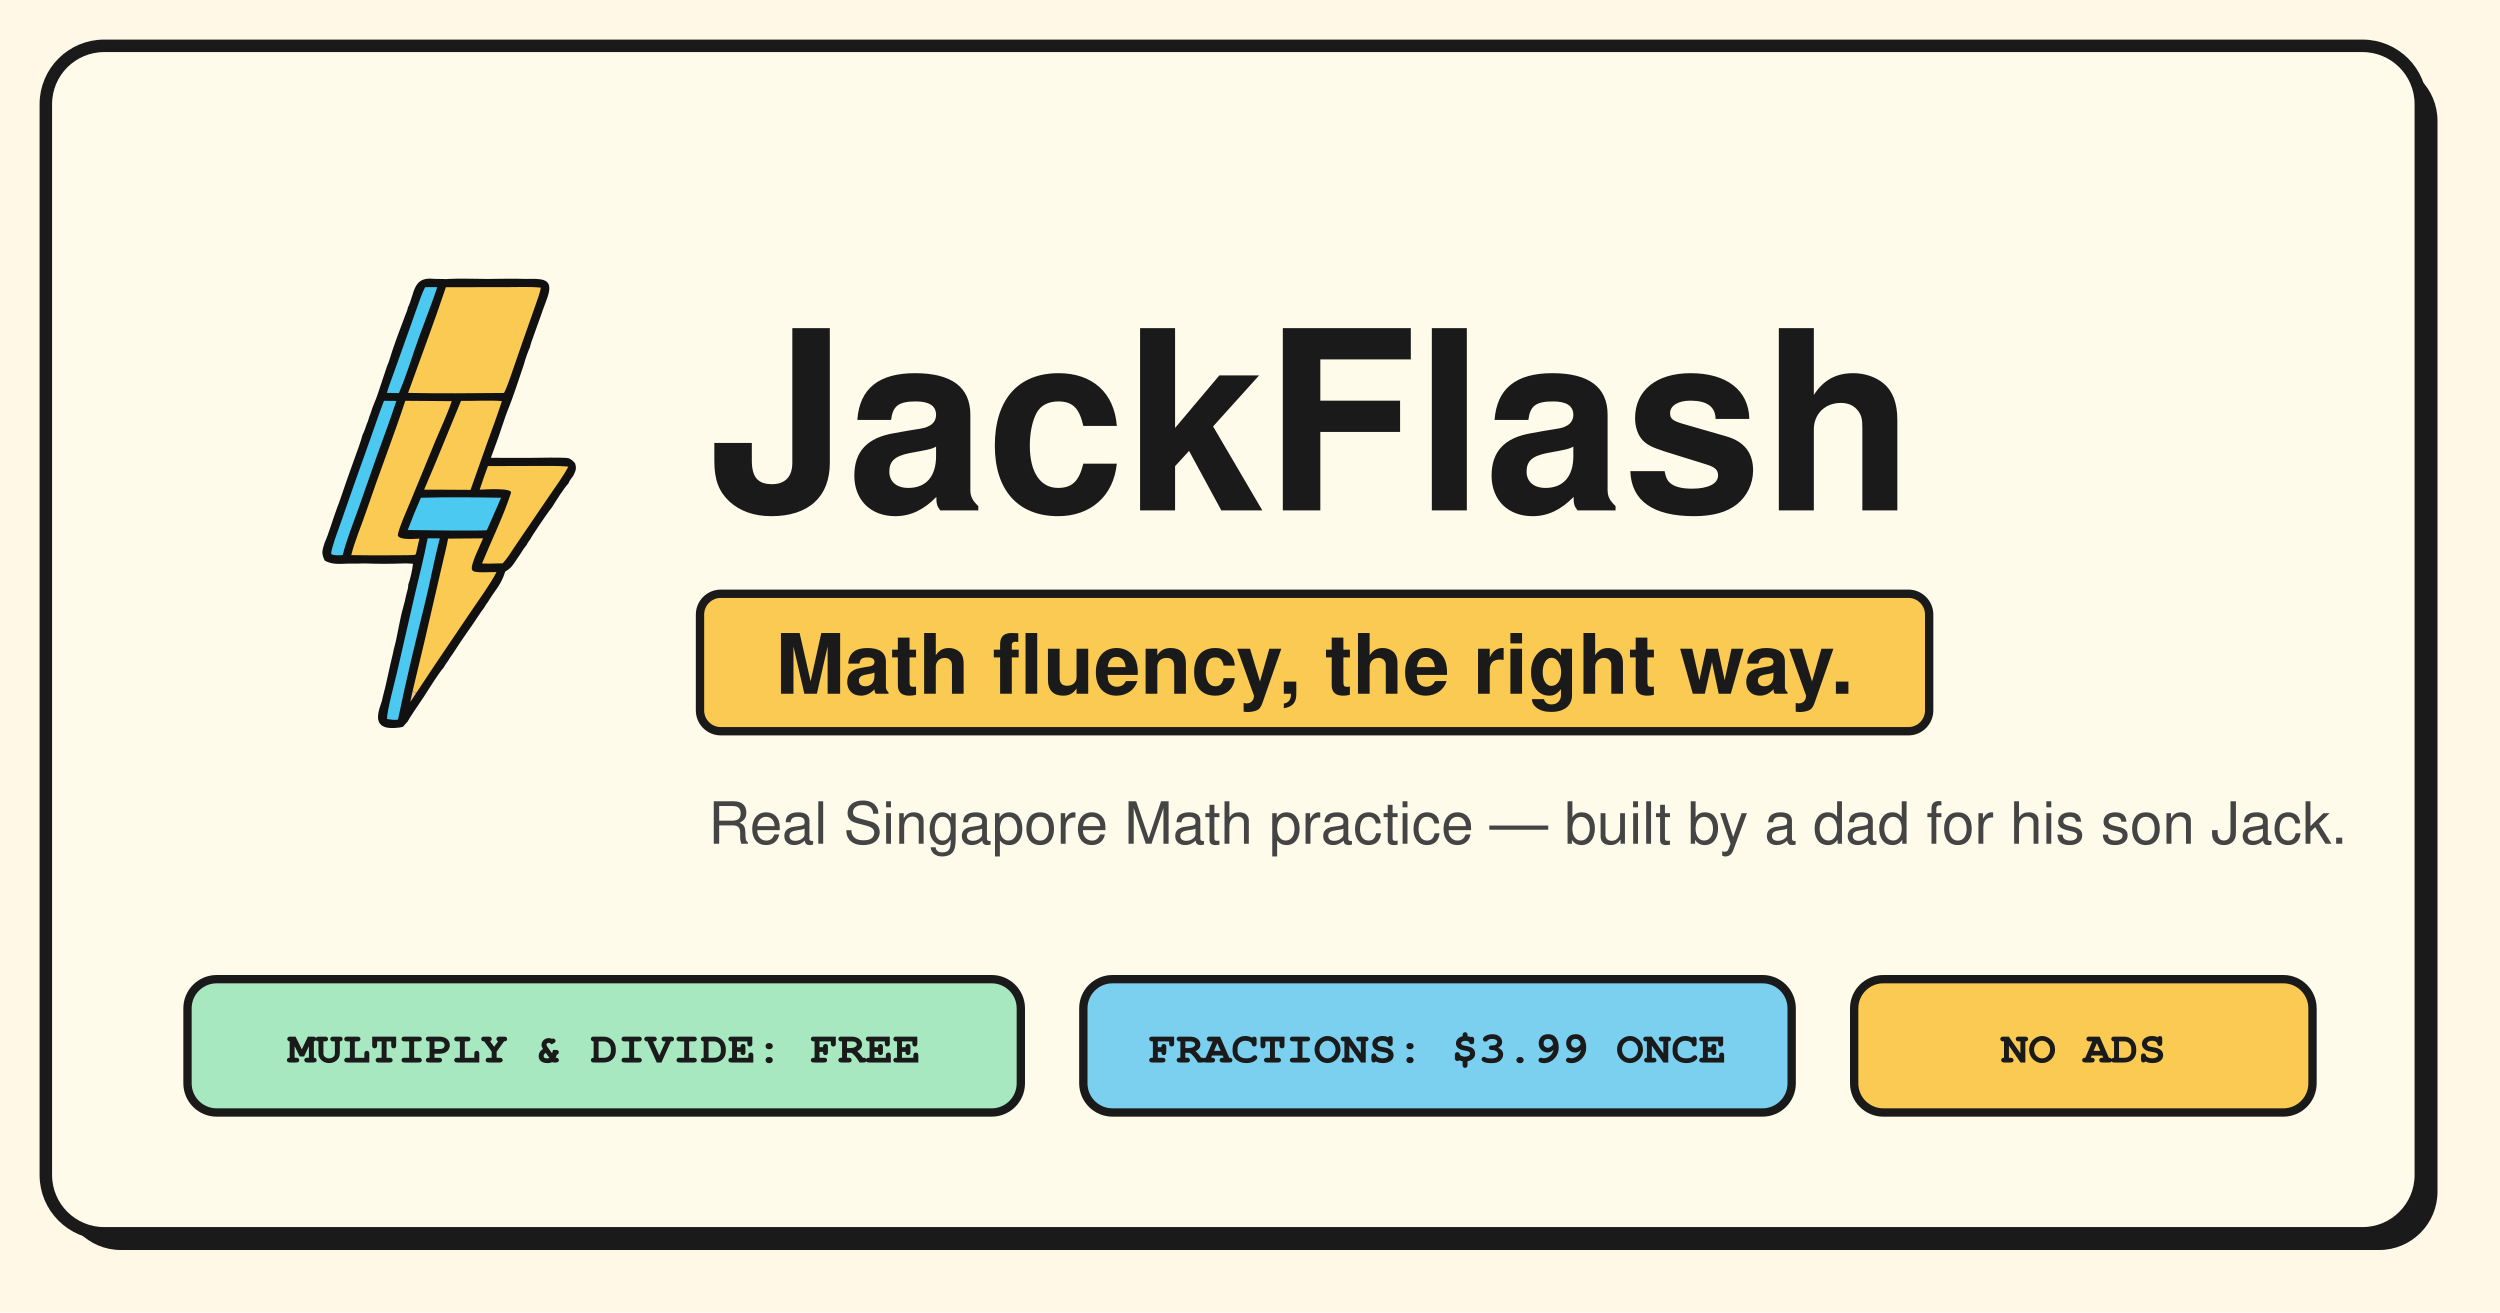
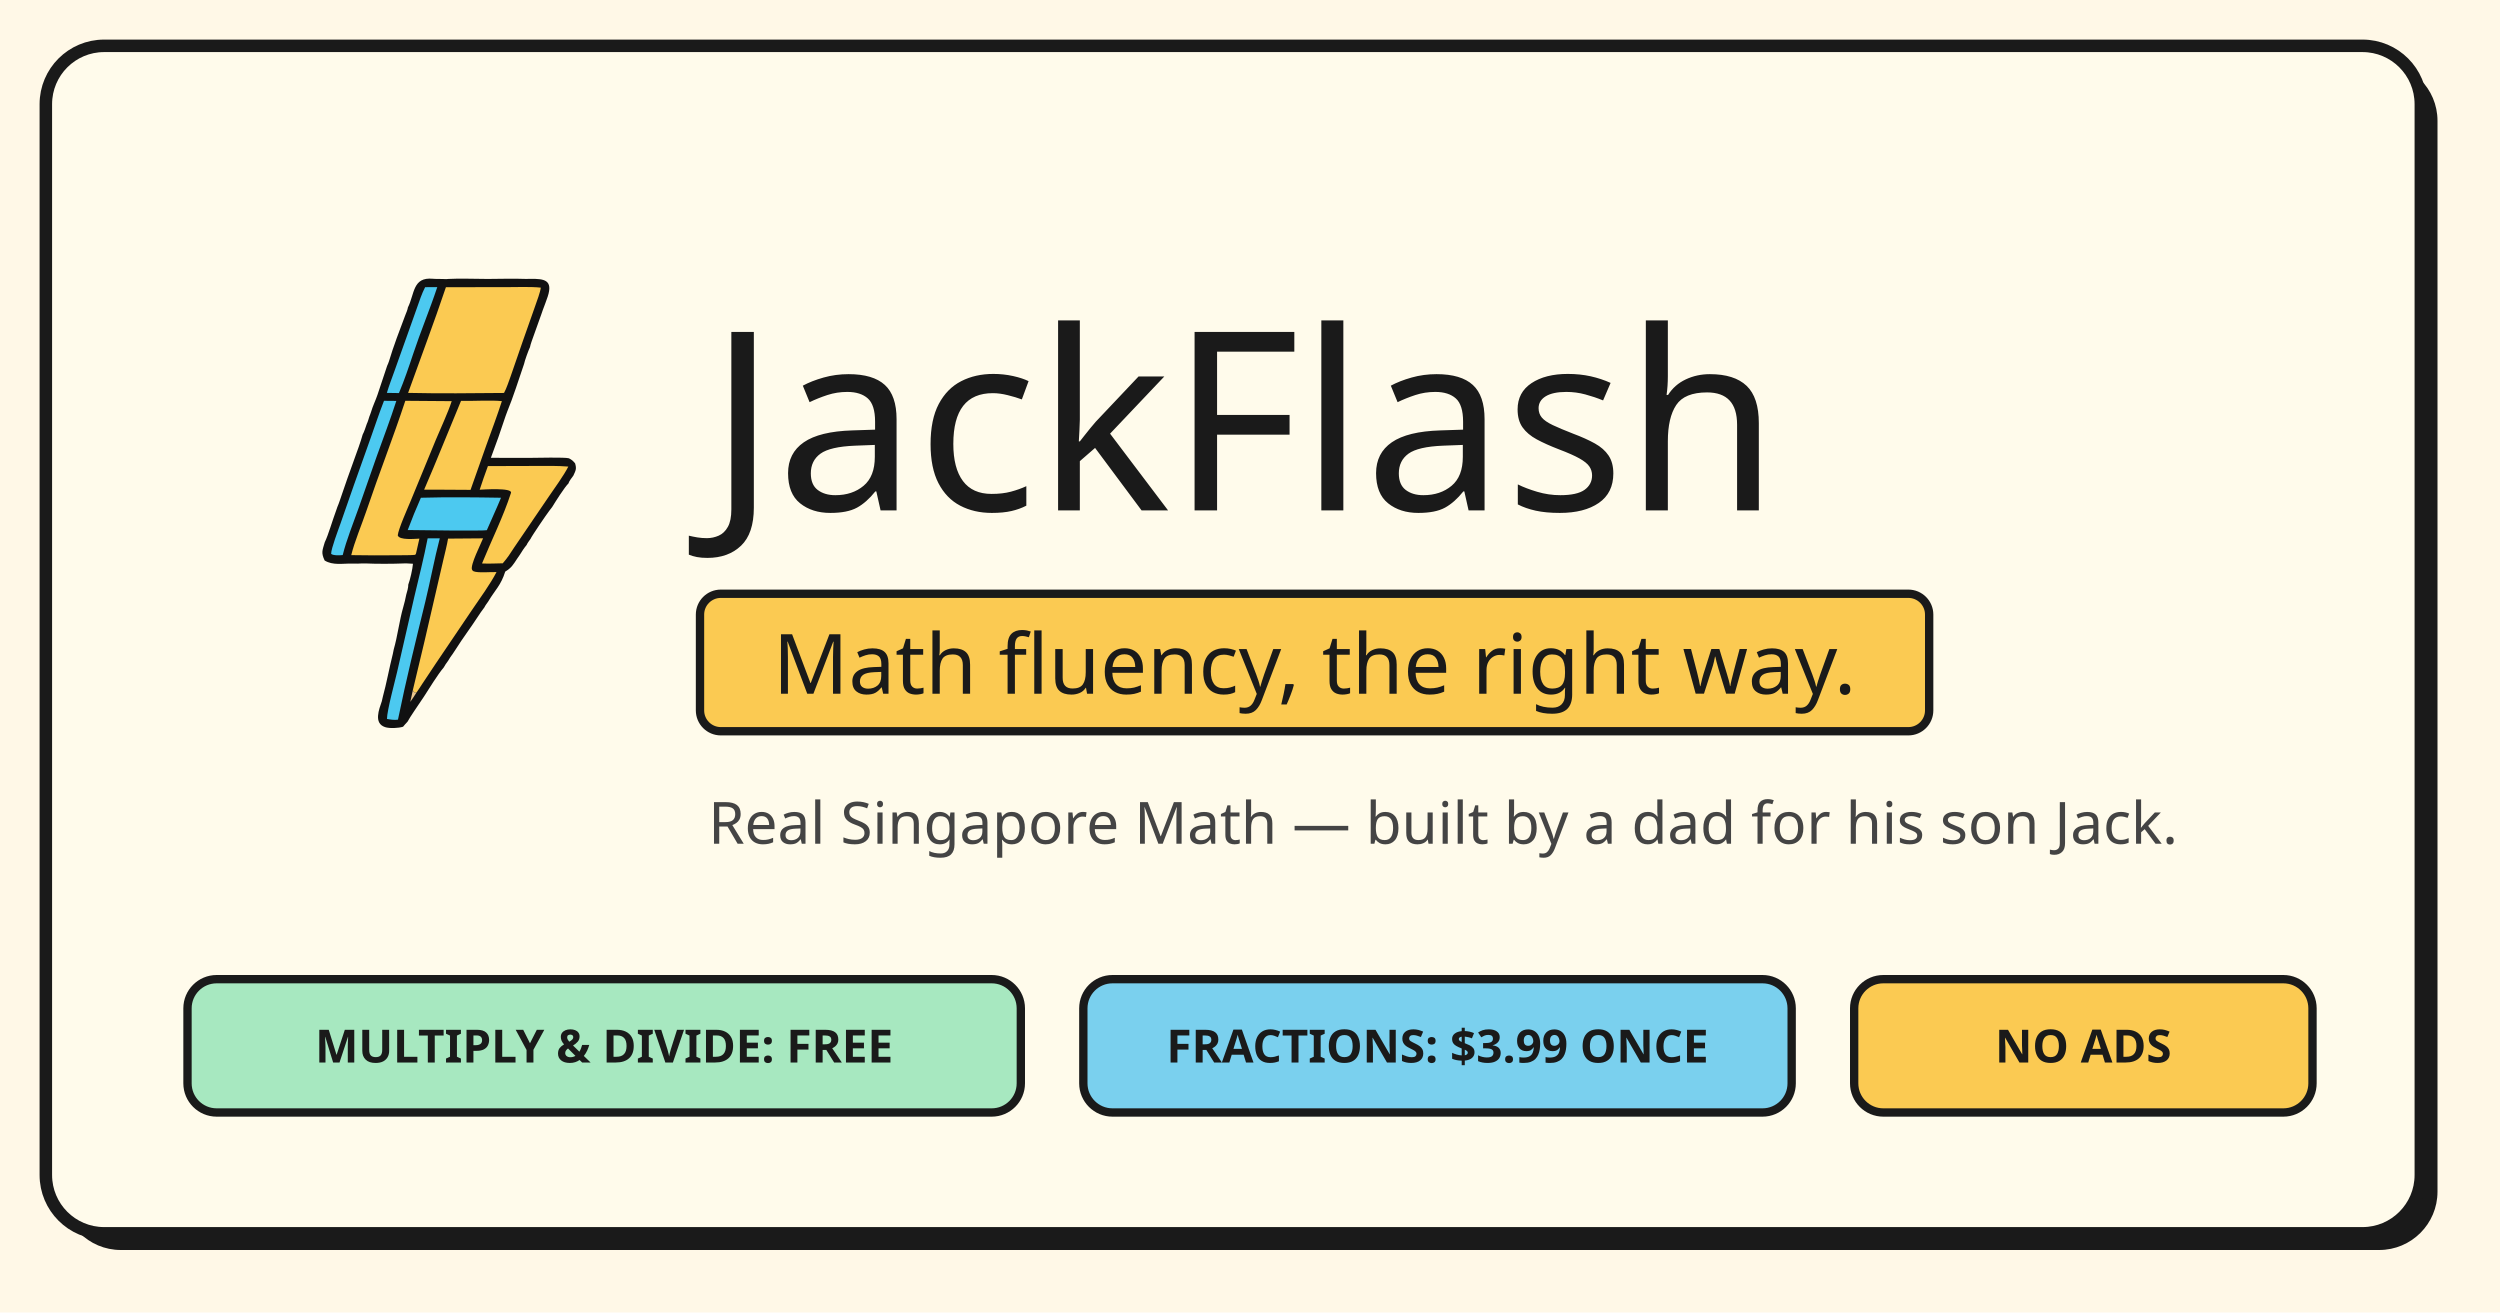
<svg xmlns="http://www.w3.org/2000/svg" width="1200" height="630" viewBox="0 0 1200 630">
+   <style>@font-face{font-family:Galindo;src:url("./fonts/galindo-400.woff2") format("woff2")}@font-face{font-family:"Space Mono";font-weight:700;src:url("./fonts/space-mono-700.woff2") format("woff2")}@font-face{font-family:"Space Grotesk";src:url("./fonts/space-grotesk-400.woff2") format("woff2")}</style>
  <rect width="1200" height="630" fill="#FFF8E7" />
  <rect x="30" y="30" width="1140" height="570" rx="28" fill="#1A1A1A" />
  <rect x="22" y="22" width="1140" height="570" rx="28" fill="#FFFBEB" stroke="#1A1A1A" stroke-width="6" />
  <g transform="translate(120,110) scale(0.26)">
    <path d="M433.54,91.83l8.02.03c21-.26,47.04-.73,67.82,0l8.65-.12c25.13-.28,41.77,2.03,31.52,32.96-2.73,8.24-6.01,16.46-9.01,24.62l-2.73,7.9-13.73,38.39c-1.81,5.09-6.51,17.5-7.15,22.14-2.52,4.92-10.03,25.71-10.97,31.09-9.3,27.18-20.32,62.04-31.12,88.08l-3.14,8.53c-8.43,25.76-17.43,51.32-27.01,76.68l64.27.1,8.93-.03c10.46-.06,64.47-1.38,70.84.8,5.51,2.81,7.5,4.63,11.47,9.38,3.03,10.35,1.17,12.9-3.22,22.61-2.03,2.54-8.4,11.09-8.94,14.05l.06.2c-7.17,6.69-24.69,34.62-30.06,43.43-2.12,2.57-3.73,4.75-5.66,7.46-5.37,7.02-31.66,45.5-34.63,51.86-2.12,2.9-5.75,7.87-7.12,11.14-5.31,6.39-8.05,11.02-12.48,18.04l-4.96,7.2c-7.36,11.2-10.36,16.79-22.01,23.84-7.93,25.48-18.66,33.71-31.6,55.5-1.42,1.9-5.99,8.19-6.73,10.33-4.29,5.47-8.67,11.89-12.47,17.77-12.81,19.83-27.45,38.99-39.98,58.94-2,3.04-4,6.14-6.04,9.16-2.47,3.27-6.83,9.56-8.84,13.26-3.47,4.63-4.96,6.81-7.85,11.95-10.78,12.54-27.39,39.71-36.84,54.35l-5.01,7.4c-6.3,9.53-20.17,29.36-25.02,38.45-1.39,1.51-7.54,7.96-8.22,9.27-8.56,2.67-24.91,3.46-33.28.68-21.45-7.12-10.97-32.87-5.98-47.65.47-2.56,1.32-5.81,1.92-8.41,6.62-23.95,12.1-54.1,18.48-79.19l1.65-8.26c6.92-23.59,10.54-54.14,17.6-78.17,2.18-7.49,3.99-15.08,5.44-22.74,1.43-4.86,4.15-13.76,3.76-18.51,3.48-9.26,7.93-28.87,8.68-38.63l-10.74-.61c-1.93-.22-4.91-.03-6.94.03-18.75.79-49.6.94-68.25.04l-7.36-.06c-4.45.54-14.19.39-18.89.28-17.22-.39-35.61,3.73-50.84-5.67-6.93-14.81-4.17-18.52.19-33.73,6.44-13.09,14.6-41.48,20.35-56.7.74-2.61,2.01-5.89,2.94-8.49,2.53-5.4,7.16-19.75,9.28-25.84,6.08-17.97,12.38-35.87,18.9-53.69l3.1-8.74c4.32-11.76,12.34-33.73,15.42-45.37,2.75-4.76,5.77-14.31,7.64-19.73,1.79-3.48,3.52-9.67,4.75-13.57,1.01-2.09,2.43-6.58,3.26-8.95,2.8-9.9,8.39-21.22,11.74-31.22,5.98-17.84,11.82-35.72,17.83-53.54.83-1.06,2.75-6.68,3.35-8.31,7.44-25.4,20.83-60.67,30.36-85.7,1.38-3.04,4.28-10.4,4.55-13.56,12.56-24.96,8.55-56.63,46.04-53.02,5.99.58,14.2.08,20.67.51,3.48.22,4.54.26,8.01-.18,18.17-1.06,48.43-.2,67.36-.06Z" fill="#111" />
    <path d="M361.71,107.12l111.63-.09c18.29-.03,46.29-1.06,63.54.93-1.07,8.73-7.29,24.93-10.44,34.05-7.48,21.6-15.07,43.15-22.78,64.67l-22.35,64.66c-2.65,7.44-8.58,24.75-12.37,31.04-57.49.54-119.73,1.22-177.06-.11,22.96-64.03,48.27-130.93,69.81-195.15Z" fill="#fbca52" />
    <path d="M286.73,316.85l85.64.67c-6.68,20.77-20.42,50.22-29.2,71.15l-46.75,113.6c-5.39,13.01-22.53,51.25-23.64,63.05,2.91,9.31,31.44,6.32,39.95,5.98l-5.97,26.26c-.49,2.05-.47,2.17-1.87,3.65-4.15.83-26.66.76-31.95.81-28.67.35-57.34.27-86.01-.24,5.8-24.31,19.67-57.11,28.12-82.1,22.81-67.5,49.42-135.22,71.69-202.83Z" fill="#fbca52" />
    <path d="M365.66,571.29l64.64-.51c-4.03,10.29-23.98,49.31-20.47,57.67.63,1.51,1.45,2.5,2.99,3.17,7.87,3.41,32.33,1.02,42.27,1.46-10.88,21.37-31.81,50.19-45.72,70.62l-66.53,98.44c-8.52,12.54-16.77,25.28-25.18,37.88-1.55,2.32-8.92,13.87-10.09,15.15-1.87.1-2.6.06-4.47-.11-2.13-1.96-1.43-1.13-2.36-4.5,14.53-59.91,28.63-119.93,42.31-180.04l14.02-60.61c2.81-12.01,6.6-26.65,8.58-38.62Z" fill="#fbca52" />
    <path d="M439.23,437.39l89.26-.26c19.9-.06,39.32-.47,59.17,1.17-8.08,16.16-25.7,40.25-36.38,55.9l-63.57,93.44c-7.24,11.29-12.34,19.18-21.08,29.22-12.45.31-25.96.88-38.31.32,17.7-43.27,39.15-86.01,53.5-130.26,3.28-10.12-52.42-6.14-57.78-5.92,4.75-14.64,9.81-29.17,15.18-43.6Z" fill="#fbca52" />
    <path d="M389.57,317.02c20.51.52,56.93-1.71,75.44.49-8.61,26.77-18.76,53.71-28.31,80.23l-29.53,83.53-11.34-.06c-24.56-.51-49.67,0-74.35-.27,23.6-54.55,45.2-109.13,68.09-163.92Z" fill="#fbca52" />
    <path d="M315.48,495.83c48.14-1.34,99.78-.82,147.92,0-8.24,20.08-17.58,39.88-26.17,59.91-3.64,1.53-132.13.1-146.05-.28,7.5-20.11,15.61-40,24.3-59.63Z" fill="#4CC9F0" />
    <path d="M327.98,570.81c7.24-.18,15.1-.01,22.38,0-9.87,37.49-17.39,78.84-26.78,117.2-17.66,72.17-35.55,144.74-50.4,217.49-5.74,1.18-14.55-.22-20.33-1.28.21-16.19,14.54-68.51,18.93-87.59l31.67-138.31c8.52-36.37,17.45-70.75,24.52-107.53Z" fill="#4CC9F0" />
    <path d="M247.39,316.88c7.59,0,15.18.08,22.76.21-11.12,34.44-23.82,67.89-36.05,101.92l-32.98,94.22c-9.58,27.08-23.44,61.53-29.94,88.41-4.94.61-17.83,1.15-21.38-2.22-.22-9.33,13.27-44.49,17-55.21l25.18-72.19c10.23-29.25,20.61-58.44,31.16-87.58,7.99-22.62,15.5-45.21,24.24-67.56Z" fill="#4CC9F0" />
    <path d="M323.29,107.1c7.45-.13,14.98-.11,22.44-.15-13.61,41.14-30.86,82.1-44.51,123.4-7.94,24.01-16.48,48.98-26.22,72.25l-22.32-.34c3.72-12.74,9.56-27.85,14.09-40.56l24.56-68.88,16.96-47.72c4.4-12.42,8.95-26.43,15.01-38Z" fill="#4CC9F0" />
    <path d="M300.75,850.56c.93,3.37.23,2.54,2.36,4.5,1.87.17,2.6.21,4.47.11-2.81,4.96-8.34,12.64-11.68,17.58l4.85-22.19Z" fill="#eac68e" />
  </g>
-   <text x="340" y="245" font-family="Arial Rounded MT Bold, Helvetica, sans-serif" font-weight="bold" font-size="120" fill="#1A1A1A">JackFlash</text>
+   <text x="340" y="245" font-family="Galindo" font-size="120" fill="#1A1A1A">JackFlash</text>
  <rect x="336" y="285" width="590" height="66" rx="10" fill="#fbca52" stroke="#1A1A1A" stroke-width="4" />
-   <text x="631" y="333" text-anchor="middle" font-family="Arial Rounded MT Bold, Helvetica, sans-serif" font-weight="bold" font-size="40" fill="#1A1A1A">Math fluency, the right way.</text>
-   <text x="340" y="405" font-family="Helvetica, Arial, sans-serif" font-size="28" fill="#444">Real Singapore Math practice — built by a dad for his son Jack.</text>
-   <g font-family="Courier, monospace" font-weight="bold" font-size="22" fill="#1A1A1A">
+   <text x="631" y="333" text-anchor="middle" font-family="Galindo" font-size="40" fill="#1A1A1A">Math fluency, the right way.</text>
+   <text x="340" y="405" font-family="Space Grotesk" font-size="28" fill="#444">Real Singapore Math — built by a dad for his son Jack.</text>
+   <g font-family="Space Mono" font-weight="700" font-size="22" fill="#1A1A1A">
    <rect x="90" y="470" width="400" height="64" rx="14" fill="#a7e8c0" stroke="#1A1A1A" stroke-width="4" />
    <text x="290" y="510" text-anchor="middle">MULTIPLY &amp; DIVIDE: FREE</text>
    <rect x="520" y="470" width="340" height="64" rx="14" fill="#7ad0ee" stroke="#1A1A1A" stroke-width="4" />
    <text x="690" y="510" text-anchor="middle">FRACTIONS: $3.99 ONCE</text>
    <rect x="890" y="470" width="220" height="64" rx="14" fill="#fbca52" stroke="#1A1A1A" stroke-width="4" />
    <text x="1000" y="510" text-anchor="middle">NO ADS</text>
  </g>
</svg>
